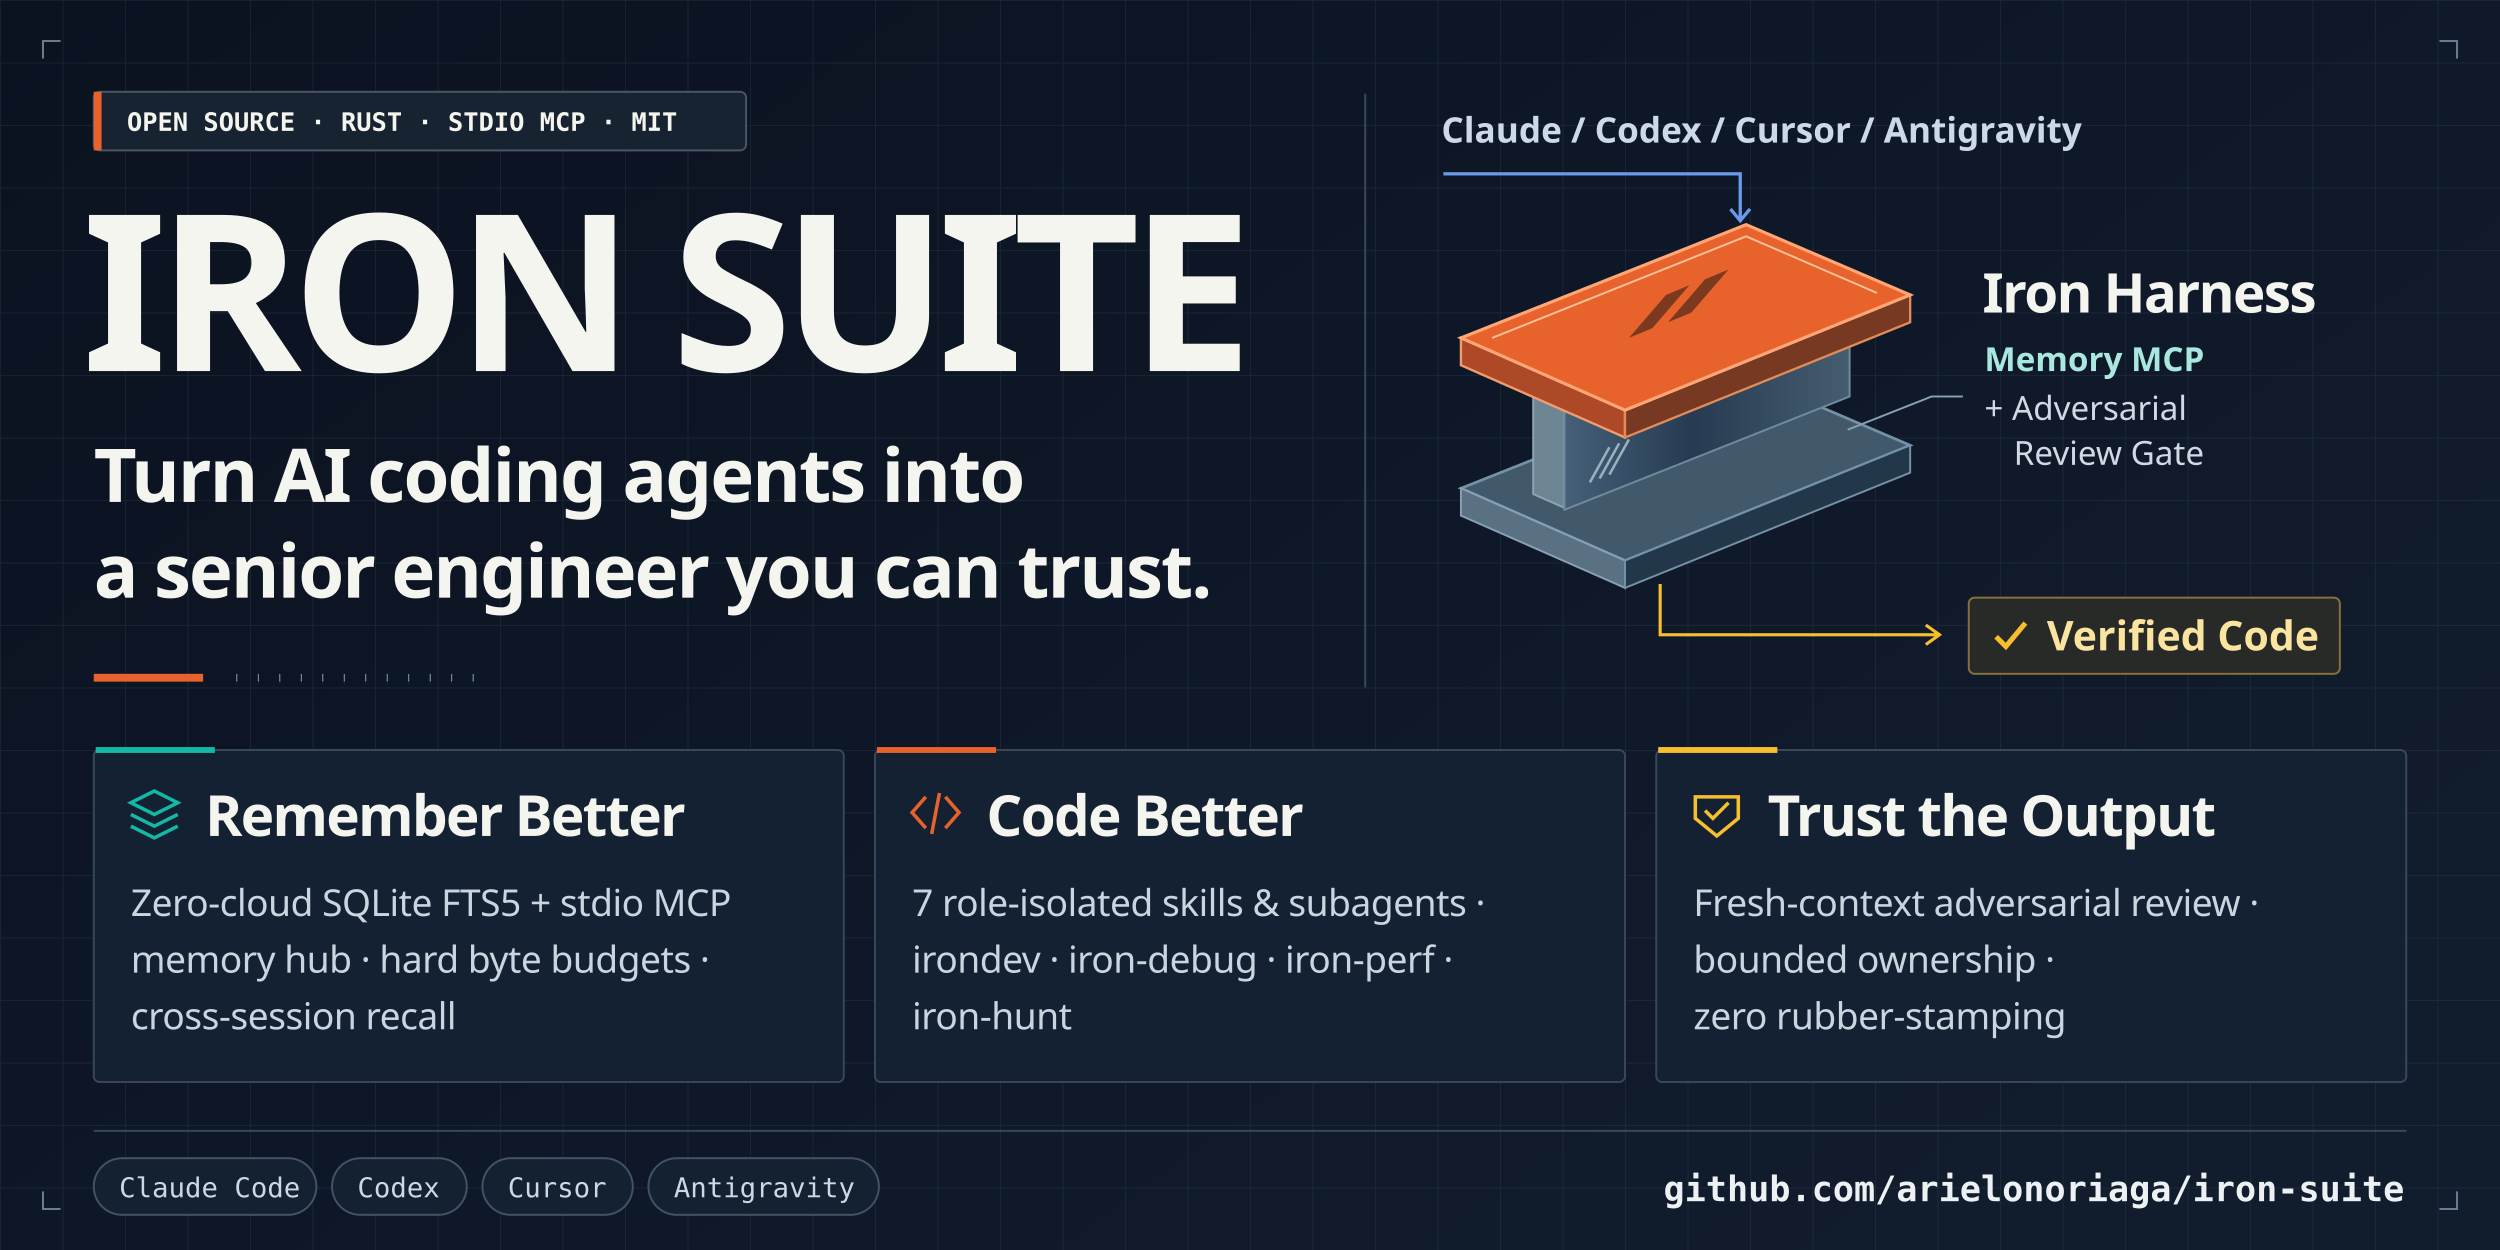
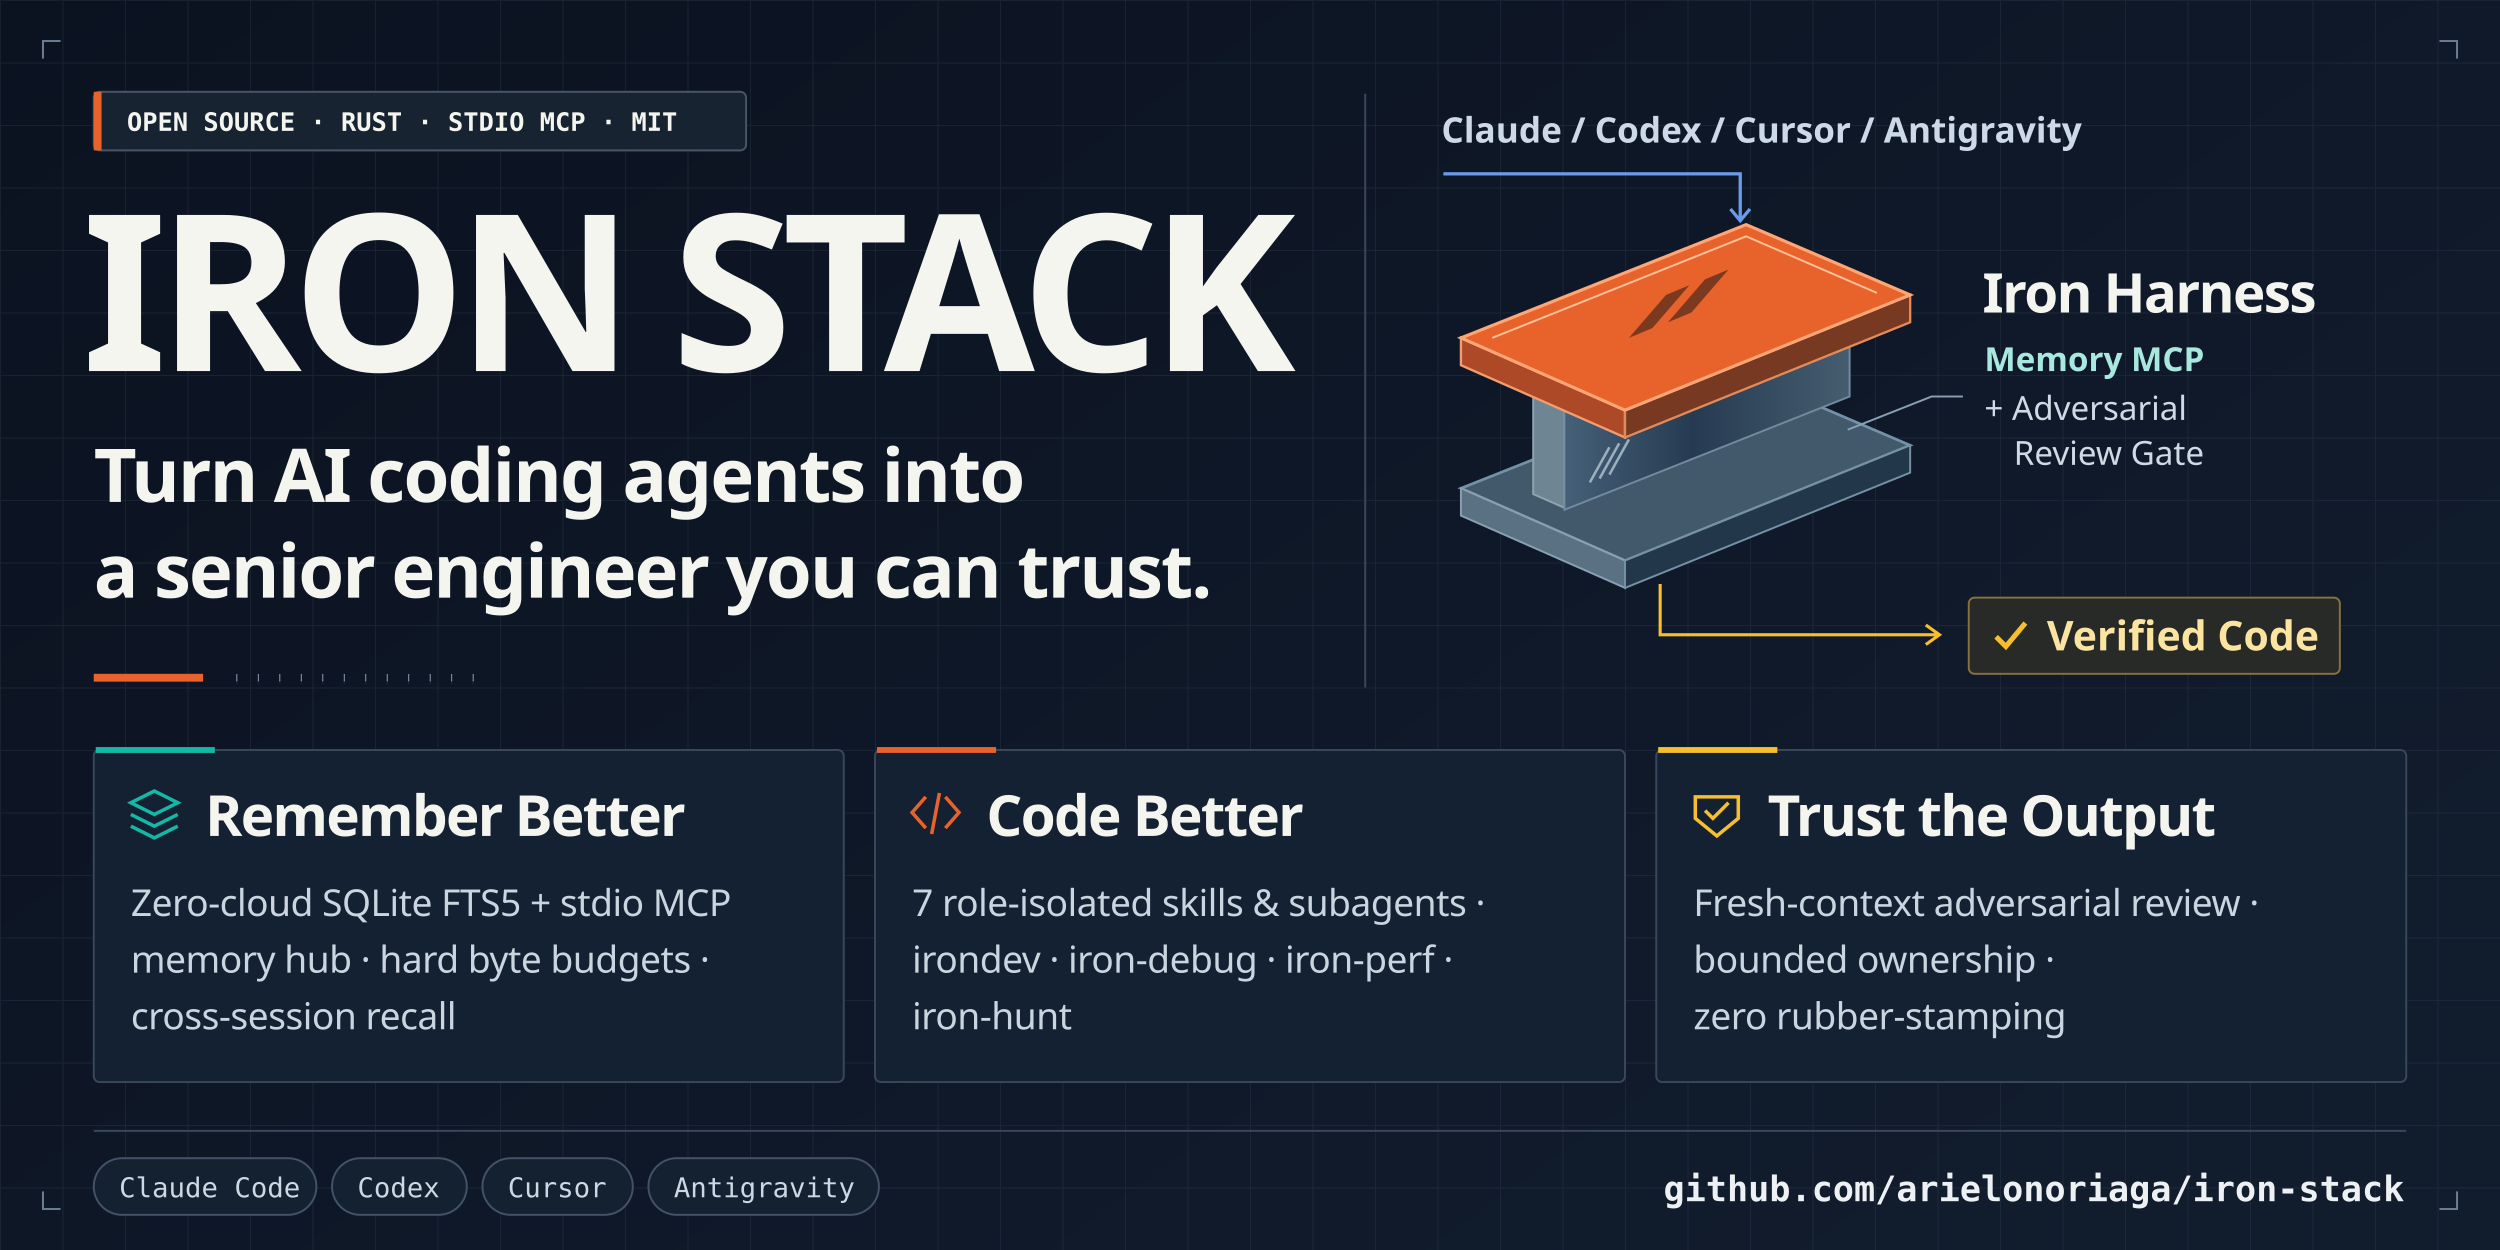
<svg xmlns="http://www.w3.org/2000/svg" width="1280" height="640" viewBox="0 0 1280 640" role="img" aria-labelledby="title description">
  <defs>
    <linearGradient id="slate" x2="1" y2="0.7" gradientUnits="objectBoundingBox">
      <stop stop-color="#0B1220" />
      <stop offset="1" stop-color="#111C2D" />
    </linearGradient>
    <linearGradient id="web">
      <stop stop-color="#456078" />
      <stop offset="0.45" stop-color="#263b51" />
      <stop offset="1" stop-color="#465d70" />
    </linearGradient>
    <pattern id="grid" width="32" height="32" patternUnits="userSpaceOnUse">
      <path d="M32 0H0V32" fill="none" stroke="#70869c" stroke-opacity=".12" />
    </pattern>
    <pattern id="ruling" width="11" height="5" patternUnits="userSpaceOnUse">
      <path d="M0 0v4" stroke="#8294a8" />
    </pattern>
  </defs>
  <rect width="1280" height="640" fill="url(#slate)" />
  <rect width="1280" height="640" fill="url(#grid)" />
  <path d="M22 30v-9h9 M1249 21h9v9 M22 610v9h9 M1249 619h9v-9" fill="none" stroke="#6b7e92" />
  <g id="identity">
    <rect x="48" y="47" width="334" height="30" rx="3" stroke="#485564" fill="#182331" />
    <rect x="48" y="47" width="4" height="30" fill="#E8622C" />
    <text x="65" y="67" font-family="GeistMono Nerd Font Mono, monospace" font-size="13" font-weight="600" letter-spacing="0" fill="#F4F5EF">OPEN SOURCE · RUST · STDIO MCP · MIT</text>
-     <text x="42" y="190" font-family="Adwaita Sans, sans-serif" font-size="112" font-weight="900" letter-spacing="-5" fill="#F4F5EF">IRON SUITE</text>
+     <text x="42" y="190" font-family="Adwaita Sans, sans-serif" font-size="112" font-weight="900" letter-spacing="-5" fill="#F4F5EF">IRON STACK</text>
    <text x="48" y="257" font-family="Adwaita Sans, sans-serif" font-size="38" font-weight="600" letter-spacing="-1" fill="#F4F5EF">Turn AI coding agents into</text>
    <text x="48" y="306" font-family="Adwaita Sans, sans-serif" font-size="38" font-weight="600" letter-spacing="-1" fill="#F4F5EF">a senior engineer you can trust.</text>
    <path d="M48 347h56" stroke="#E8622C" stroke-width="4" fill="none" />
    <rect x="116" y="345" width="128" height="5" fill="url(#ruling)" />
  </g>
  <g id="architecture">
    <path d="M699 48v304" fill="none" stroke="#394859" />
    <text x="738" y="73" font-family="Adwaita Sans, sans-serif" font-size="18" font-weight="550" letter-spacing="0" fill="#CDD9E7">Claude / Codex / Cursor / Antigravity</text>
    <path d="M739 89h152v24m-5 -6 5 6 5 -6" stroke="#699BEA" stroke-width="1.7" fill="none" />
    <g id="forged-i-beam" transform="translate(745 111)">
      <path d="M3 139 149 81 233 117 87 176Z" stroke="#7491a6" stroke-width="1.4" fill="#42586B" />
      <path d="M3 139 87 176v14L3 153Z" stroke="#89a0b3" stroke-width="1" fill="#5a7183" />
      <path d="M87 176 233 117v14L87 190Z" stroke="#7491a6" stroke-width="1" fill="#23374a" />
      <path d="M40 85 56 92v57l-16 -7Z" stroke="#8ea4b3" stroke-width="1" fill="#6e8594" />
      <path d="M56 92 202 34v58L56 150Z" stroke="#718a9e" stroke-width="1" fill="url(#web)" />
      <path d="M69 136l10 -18" stroke="#9bb0bf" stroke-width="1.3" fill="none" />
      <path d="M74 134l10 -18" stroke="#9bb0bf" stroke-width="1.3" fill="none" />
      <path d="M79 132l10 -18" stroke="#9bb0bf" stroke-width="1.3" fill="none" />
      <path d="M3 62 87 99v14L3 76Z" stroke="#f19d6e" stroke-width="1.2" fill="#AE4928" />
      <path d="M87 99 233 40v14L87 113Z" stroke="#e18a5a" stroke-width="1.2" fill="#773922" />
      <polygon points="3,62 149,4 233,40 87,99" fill="#e8622c" stroke="#ffa676" stroke-width="1.6" />
      <path d="M19 62 149 10 216 39" stroke="#FFC198" stroke-width="1" fill="none" />
      <path d="M89 62l19 -22 12 -5 -19 22z M109 54l19 -22 12 -5 -19 22z" stroke="none" stroke-width="0" fill="#7b391f" />
    </g>
    <text x="1015" y="160" font-family="Adwaita Sans, sans-serif" font-size="28" font-weight="720" letter-spacing="-0.8" fill="#F4F5EF">Iron Harness</text>
    <text x="1016" y="190" font-family="Adwaita Sans, sans-serif" font-size="17" font-weight="550" letter-spacing="0" fill="#a9e8df">Memory MCP</text>
    <text x="1016" y="215" font-family="Adwaita Sans, sans-serif" font-size="17" font-weight="500" letter-spacing="0" fill="#d0dae5">+ Adversarial</text>
    <text x="1031" y="238" font-family="Adwaita Sans, sans-serif" font-size="17" font-weight="500" letter-spacing="0" fill="#d0dae5">Review Gate</text>
    <path d="M946 220l43 -17h16" stroke="#89a0b3" stroke-width="1" fill="none" />
    <path d="M850 299v26h143m-7 -5 7 5 -7 5" stroke="#F7BF2E" stroke-width="1.6" fill="none" />
    <rect x="1008" y="306" width="190" height="39" rx="3" fill="#282a27" stroke="#87713f" />
    <path d="M1022 326l5 5 10 -12" stroke="#F7BF2E" stroke-width="2.6" fill="none" />
    <text x="1048" y="333" font-family="Adwaita Sans, sans-serif" font-size="21" font-weight="650" letter-spacing="0" fill="#FBE4A0">Verified Code</text>
  </g>
  <g id="remember-better">
    <rect x="48" y="384" width="384" height="170" rx="3" fill="#142132" stroke="#394859" />
    <path d="M49 384h61" stroke="#14B8A6" stroke-width="3" fill="none" />
    <g transform="translate(67 405)">
      <path d="M0 6l12 -6 12 6 -12 6z M0 12l12 6 12 -6 M0 18l12 6 12 -6" stroke="#14B8A6" stroke-width="1.8" fill="none" />
    </g>
    <text x="105" y="428" font-family="Adwaita Sans, sans-serif" font-size="29" font-weight="700" letter-spacing="-0.9" fill="#F4F5EF">Remember Better</text>
    <text x="67" y="469" font-family="Adwaita Sans, sans-serif" font-size="19" font-weight="450" letter-spacing="-0.24" fill="#CAD5E0">Zero-cloud SQLite FTS5 + stdio MCP</text>
    <text x="67" y="498" font-family="Adwaita Sans, sans-serif" font-size="19" font-weight="450" letter-spacing="-0.24" fill="#CAD5E0">memory hub · hard byte budgets ·</text>
    <text x="67" y="527" font-family="Adwaita Sans, sans-serif" font-size="19" font-weight="450" letter-spacing="-0.24" fill="#CAD5E0">cross-session recall</text>
  </g>
  <g id="code-better">
    <rect x="448" y="384" width="384" height="170" rx="3" fill="#142132" stroke="#394859" />
    <path d="M449 384h61" stroke="#E8622C" stroke-width="3" fill="none" />
    <g transform="translate(467 405)">
      <path d="M7 3l-7 8 7 8 M17 3l7 8 -7 8 M14 1l-4 21" stroke="#E8622C" stroke-width="1.8" fill="none" />
    </g>
    <text x="505" y="428" font-family="Adwaita Sans, sans-serif" font-size="29" font-weight="700" letter-spacing="-0.9" fill="#F4F5EF">Code Better</text>
    <text x="467" y="469" font-family="Adwaita Sans, sans-serif" font-size="19" font-weight="450" letter-spacing="-0.24" fill="#CAD5E0">7 role-isolated skills &amp; subagents ·</text>
    <text x="467" y="498" font-family="Adwaita Sans, sans-serif" font-size="19" font-weight="450" letter-spacing="-0.24" fill="#CAD5E0">irondev · iron-debug · iron-perf ·</text>
    <text x="467" y="527" font-family="Adwaita Sans, sans-serif" font-size="19" font-weight="450" letter-spacing="-0.24" fill="#CAD5E0">iron-hunt</text>
  </g>
  <g id="trust-the-output">
    <rect x="848" y="384" width="384" height="170" rx="3" fill="#142132" stroke="#394859" />
    <path d="M849 384h61" stroke="#F7BF2E" stroke-width="3" fill="none" />
    <g transform="translate(867 405)">
      <path d="M1 3h22v11l-11 9 -11 -9z M6 10l4 4 8 -8" stroke="#F7BF2E" stroke-width="1.8" fill="none" />
    </g>
    <text x="905" y="428" font-family="Adwaita Sans, sans-serif" font-size="29" font-weight="700" letter-spacing="-0.9" fill="#F4F5EF">Trust the Output</text>
    <text x="867" y="469" font-family="Adwaita Sans, sans-serif" font-size="19" font-weight="450" letter-spacing="-0.24" fill="#CAD5E0">Fresh-context adversarial review ·</text>
    <text x="867" y="498" font-family="Adwaita Sans, sans-serif" font-size="19" font-weight="450" letter-spacing="-0.24" fill="#CAD5E0">bounded ownership ·</text>
    <text x="867" y="527" font-family="Adwaita Sans, sans-serif" font-size="19" font-weight="450" letter-spacing="-0.24" fill="#CAD5E0">zero rubber-stamping</text>
  </g>
  <g id="footer">
    <path d="M48 579h1184" stroke="#394859" />
    <rect x="48" y="593" width="114" height="29" rx="14.5" fill="#142131" stroke="#435267" />
    <text x="61" y="613" font-family="GeistMono Nerd Font Mono, monospace" font-size="14" font-weight="500" letter-spacing="0" fill="#CED8E3">Claude Code</text>
    <rect x="170" y="593" width="69" height="29" rx="14.5" fill="#142131" stroke="#435267" />
    <text x="183" y="613" font-family="GeistMono Nerd Font Mono, monospace" font-size="14" font-weight="500" letter-spacing="0" fill="#CED8E3">Codex</text>
    <rect x="247" y="593" width="77" height="29" rx="14.5" fill="#142131" stroke="#435267" />
    <text x="260" y="613" font-family="GeistMono Nerd Font Mono, monospace" font-size="14" font-weight="500" letter-spacing="0" fill="#CED8E3">Cursor</text>
    <rect x="332" y="593" width="118" height="29" rx="14.5" fill="#142131" stroke="#435267" />
    <text x="345" y="613" font-family="GeistMono Nerd Font Mono, monospace" font-size="14" font-weight="500" letter-spacing="0" fill="#CED8E3">Antigravity</text>
    <g text-anchor="end">
-       <text x="1231" y="615" font-family="GeistMono Nerd Font Mono, monospace" font-size="18" font-weight="550" letter-spacing="0" fill="#EEF1F3">github.com/arielonoriaga/iron-suite</text>
+       <text x="1231" y="615" font-family="GeistMono Nerd Font Mono, monospace" font-size="18" font-weight="550" letter-spacing="0" fill="#EEF1F3">github.com/arielonoriaga/iron-stack</text>
    </g>
  </g>
</svg>
